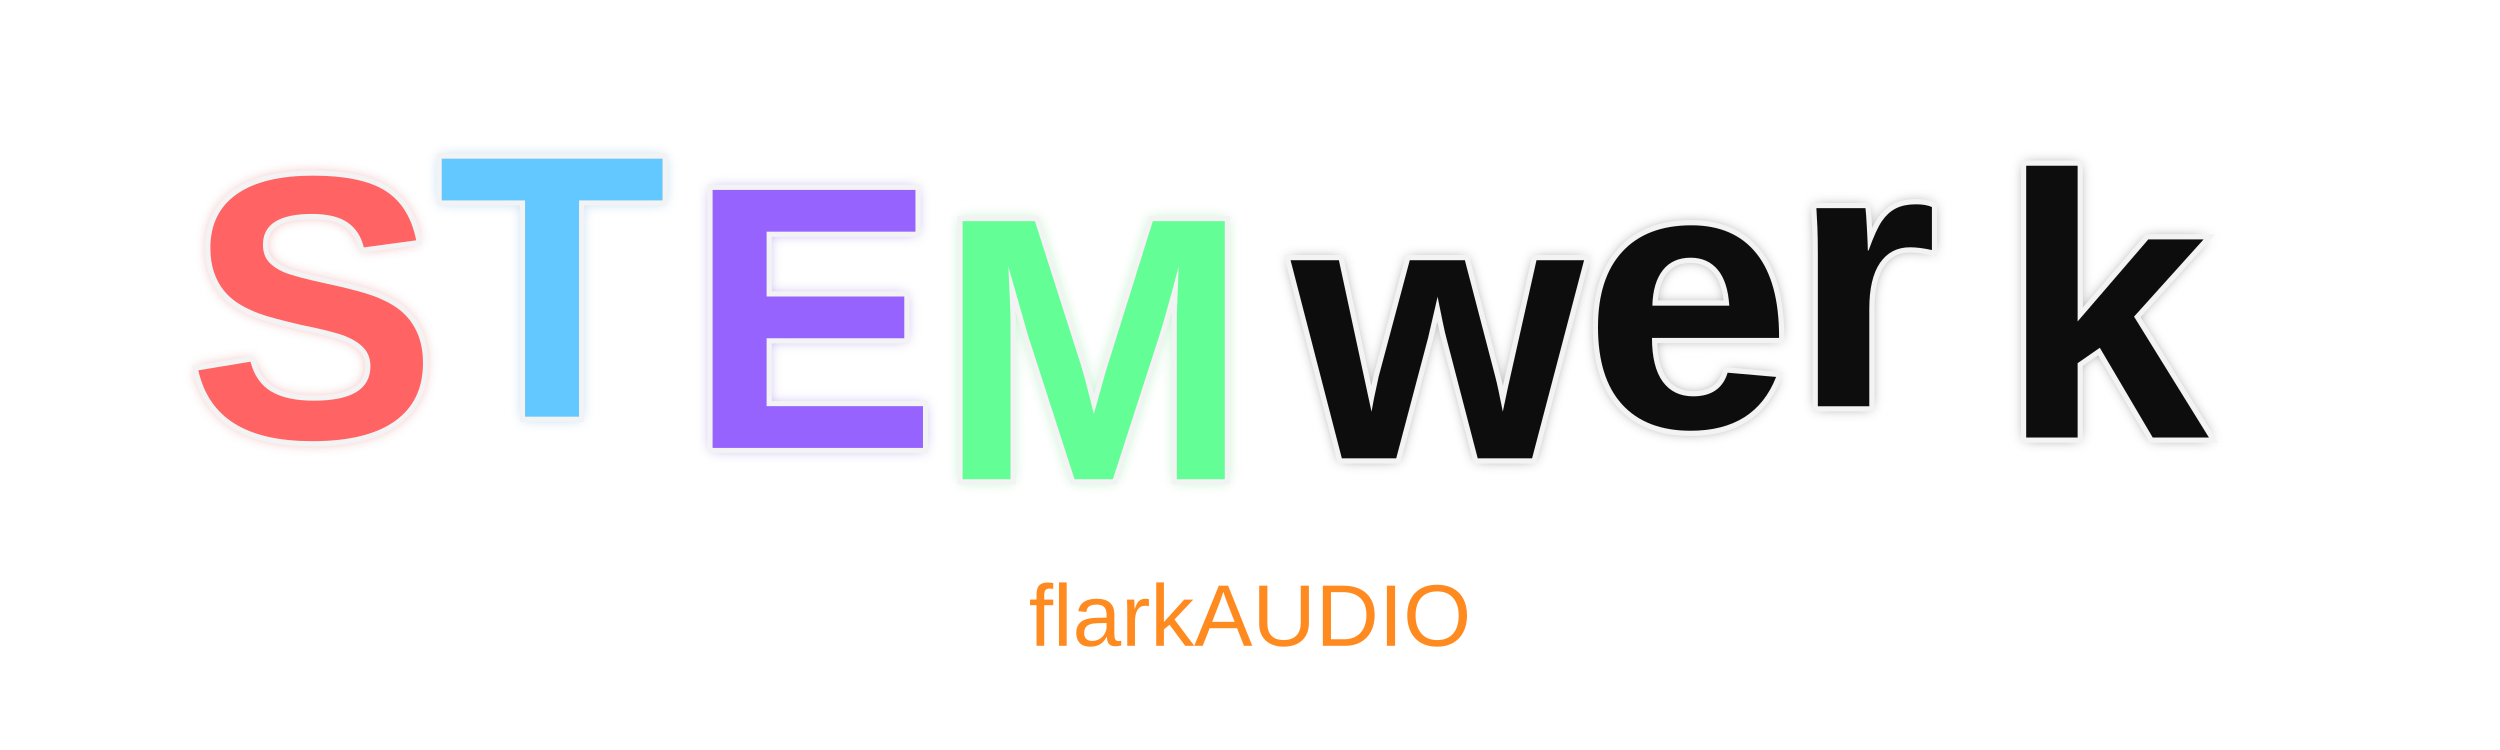
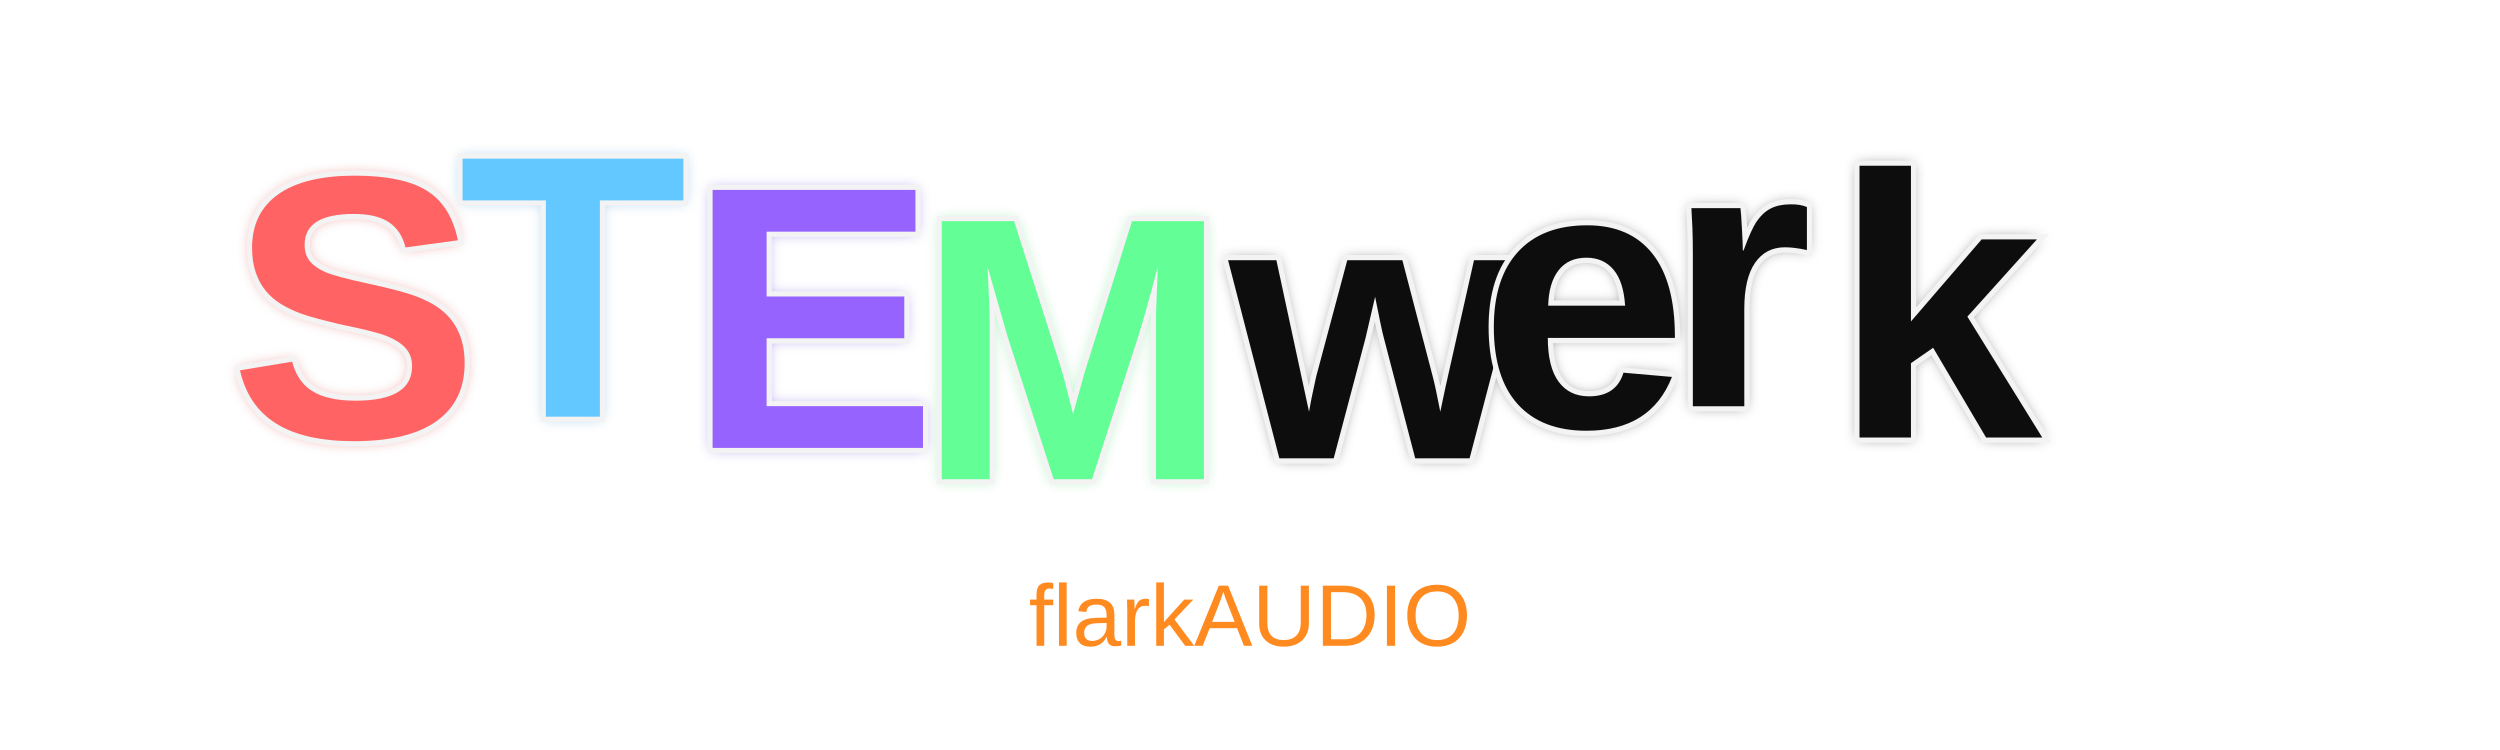
<svg xmlns="http://www.w3.org/2000/svg" width="1200" height="360" viewBox="0 0 1200 360">
  <defs>
    <filter id="softGlow" x="-20%" y="-20%" width="140%" height="140%">
      <feGaussianBlur in="SourceGraphic" stdDeviation="3" result="blur" />
      <feMerge>
        <feMergeNode in="blur" />
        <feMergeNode in="SourceGraphic" />
      </feMerge>
    </filter>
  </defs>
  <g font-family="Arial, Helvetica, sans-serif" font-weight="700" font-size="180" filter="url(#softGlow)">
-     <text x="90" y="210" fill="#FF6464" stroke="#f3f3f3" stroke-width="5" paint-order="stroke fill">
+     <text x="110" y="210" fill="#FF6464" stroke="#f3f3f3" stroke-width="5" paint-order="stroke fill">
      S
      <animate attributeName="y" values="210;190;210" dur="2.4s" repeatCount="indefinite" begin="0s" />
    </text>
-     <text x="210" y="200" fill="#64C8FF" stroke="#f3f3f3" stroke-width="5" paint-order="stroke fill">
+     <text x="220" y="200" fill="#64C8FF" stroke="#f3f3f3" stroke-width="5" paint-order="stroke fill">
      T
      <animate attributeName="y" values="200;220;200" dur="2.4s" repeatCount="indefinite" begin="0.2s" />
    </text>
    <text x="330" y="215" fill="#9664FF" stroke="#f3f3f3" stroke-width="5" paint-order="stroke fill">
      E
      <animate attributeName="y" values="215;195;215" dur="2.4s" repeatCount="indefinite" begin="0.4s" />
    </text>
-     <text x="450" y="230" fill="#64FF96" stroke="#f3f3f3" stroke-width="5" paint-order="stroke fill">
+     <text x="440" y="230" fill="#64FF96" stroke="#f3f3f3" stroke-width="5" paint-order="stroke fill">
      M
      <animate attributeName="y" values="230;205;230" dur="2.4s" repeatCount="indefinite" begin="0.6s" />
    </text>
-     <text x="620" y="220" fill="#111111" stroke="#f3f3f3" stroke-width="5" paint-order="stroke fill">
+     <text x="590" y="220" fill="#111111" stroke="#f3f3f3" stroke-width="5" paint-order="stroke fill">
      w
      <animate attributeName="y" values="220;200;220" dur="2.4s" repeatCount="indefinite" begin="0.8s" />
    </text>
-     <text x="760" y="205" fill="#111111" stroke="#f3f3f3" stroke-width="5" paint-order="stroke fill">
+     <text x="710" y="205" fill="#111111" stroke="#f3f3f3" stroke-width="5" paint-order="stroke fill">
      e
      <animate attributeName="y" values="205;225;205" dur="2.4s" repeatCount="indefinite" begin="1s" />
    </text>
-     <text x="860" y="195" fill="#111111" stroke="#f3f3f3" stroke-width="5" paint-order="stroke fill">
+     <text x="800" y="195" fill="#111111" stroke="#f3f3f3" stroke-width="5" paint-order="stroke fill">
      r
      <animate attributeName="y" values="195;215;195" dur="2.4s" repeatCount="indefinite" begin="1.2s" />
    </text>
-     <text x="960" y="210" fill="#111111" stroke="#f3f3f3" stroke-width="5" paint-order="stroke fill">
+     <text x="880" y="210" fill="#111111" stroke="#f3f3f3" stroke-width="5" paint-order="stroke fill">
      k
      <animate attributeName="y" values="210;190;210" dur="2.4s" repeatCount="indefinite" begin="1.4s" />
    </text>
  </g>
  <g font-family="Arial, Helvetica, sans-serif" font-size="42">
    <text x="600" y="310" text-anchor="middle" fill="#ff8a1f">flarkAUDIO</text>
  </g>
</svg>
